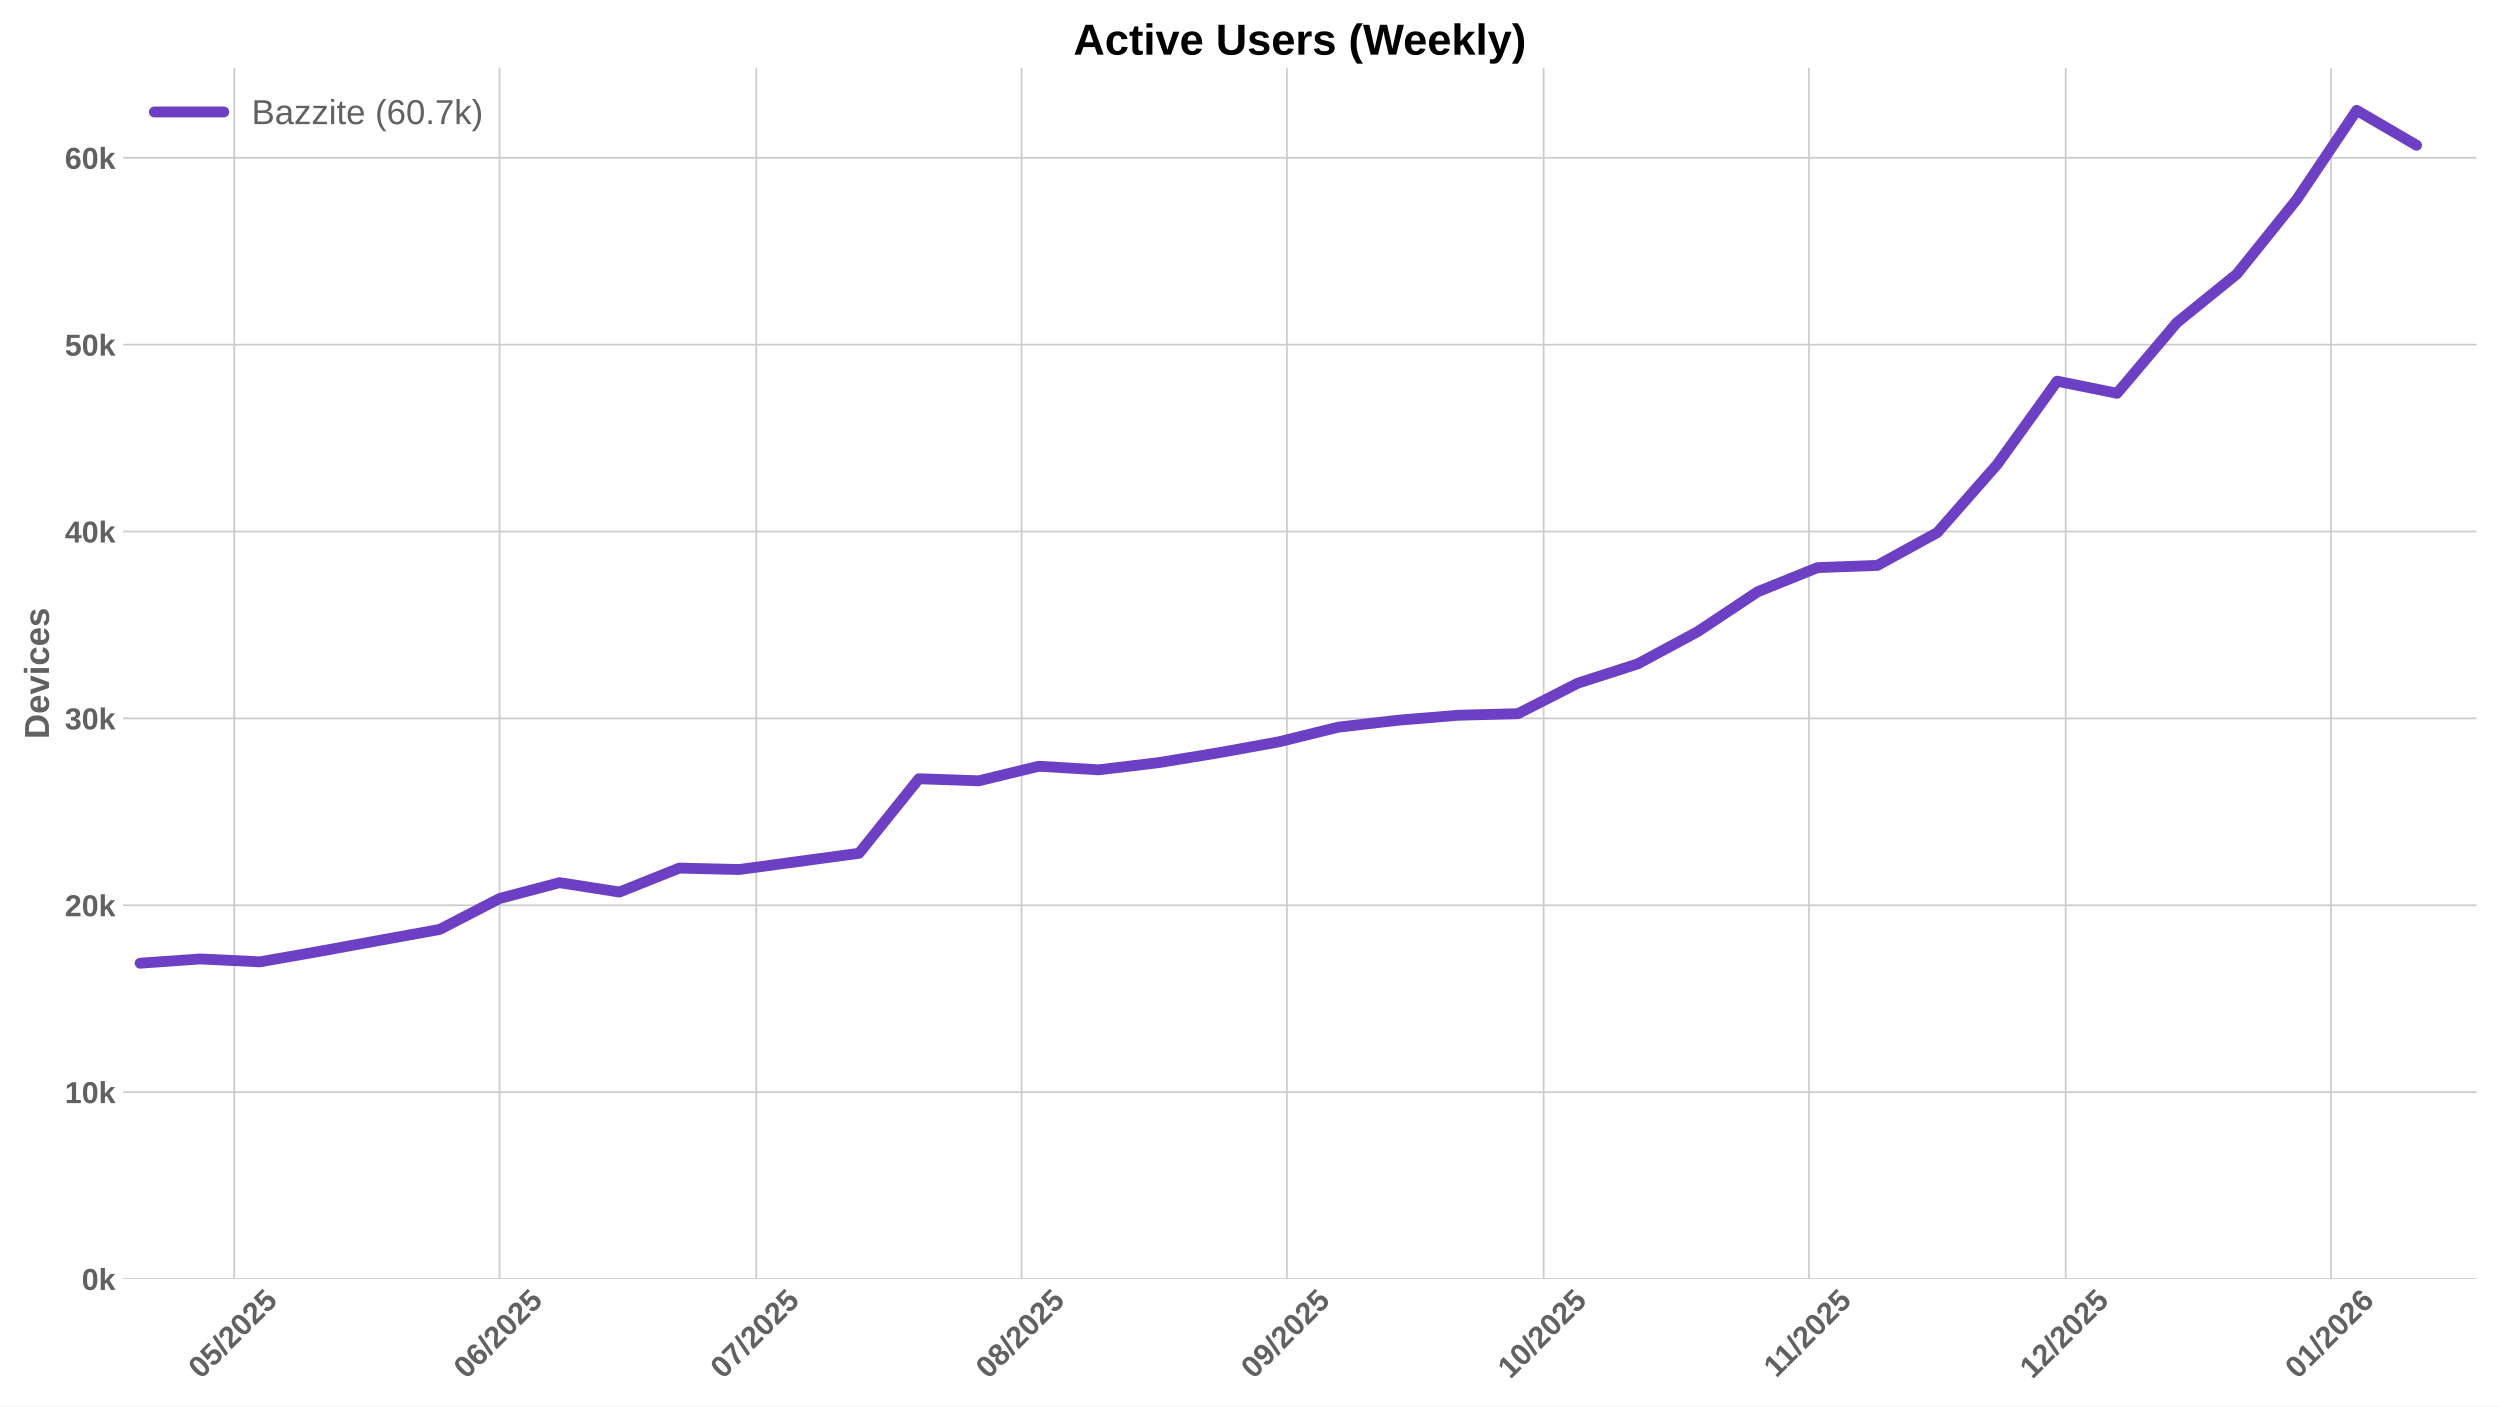
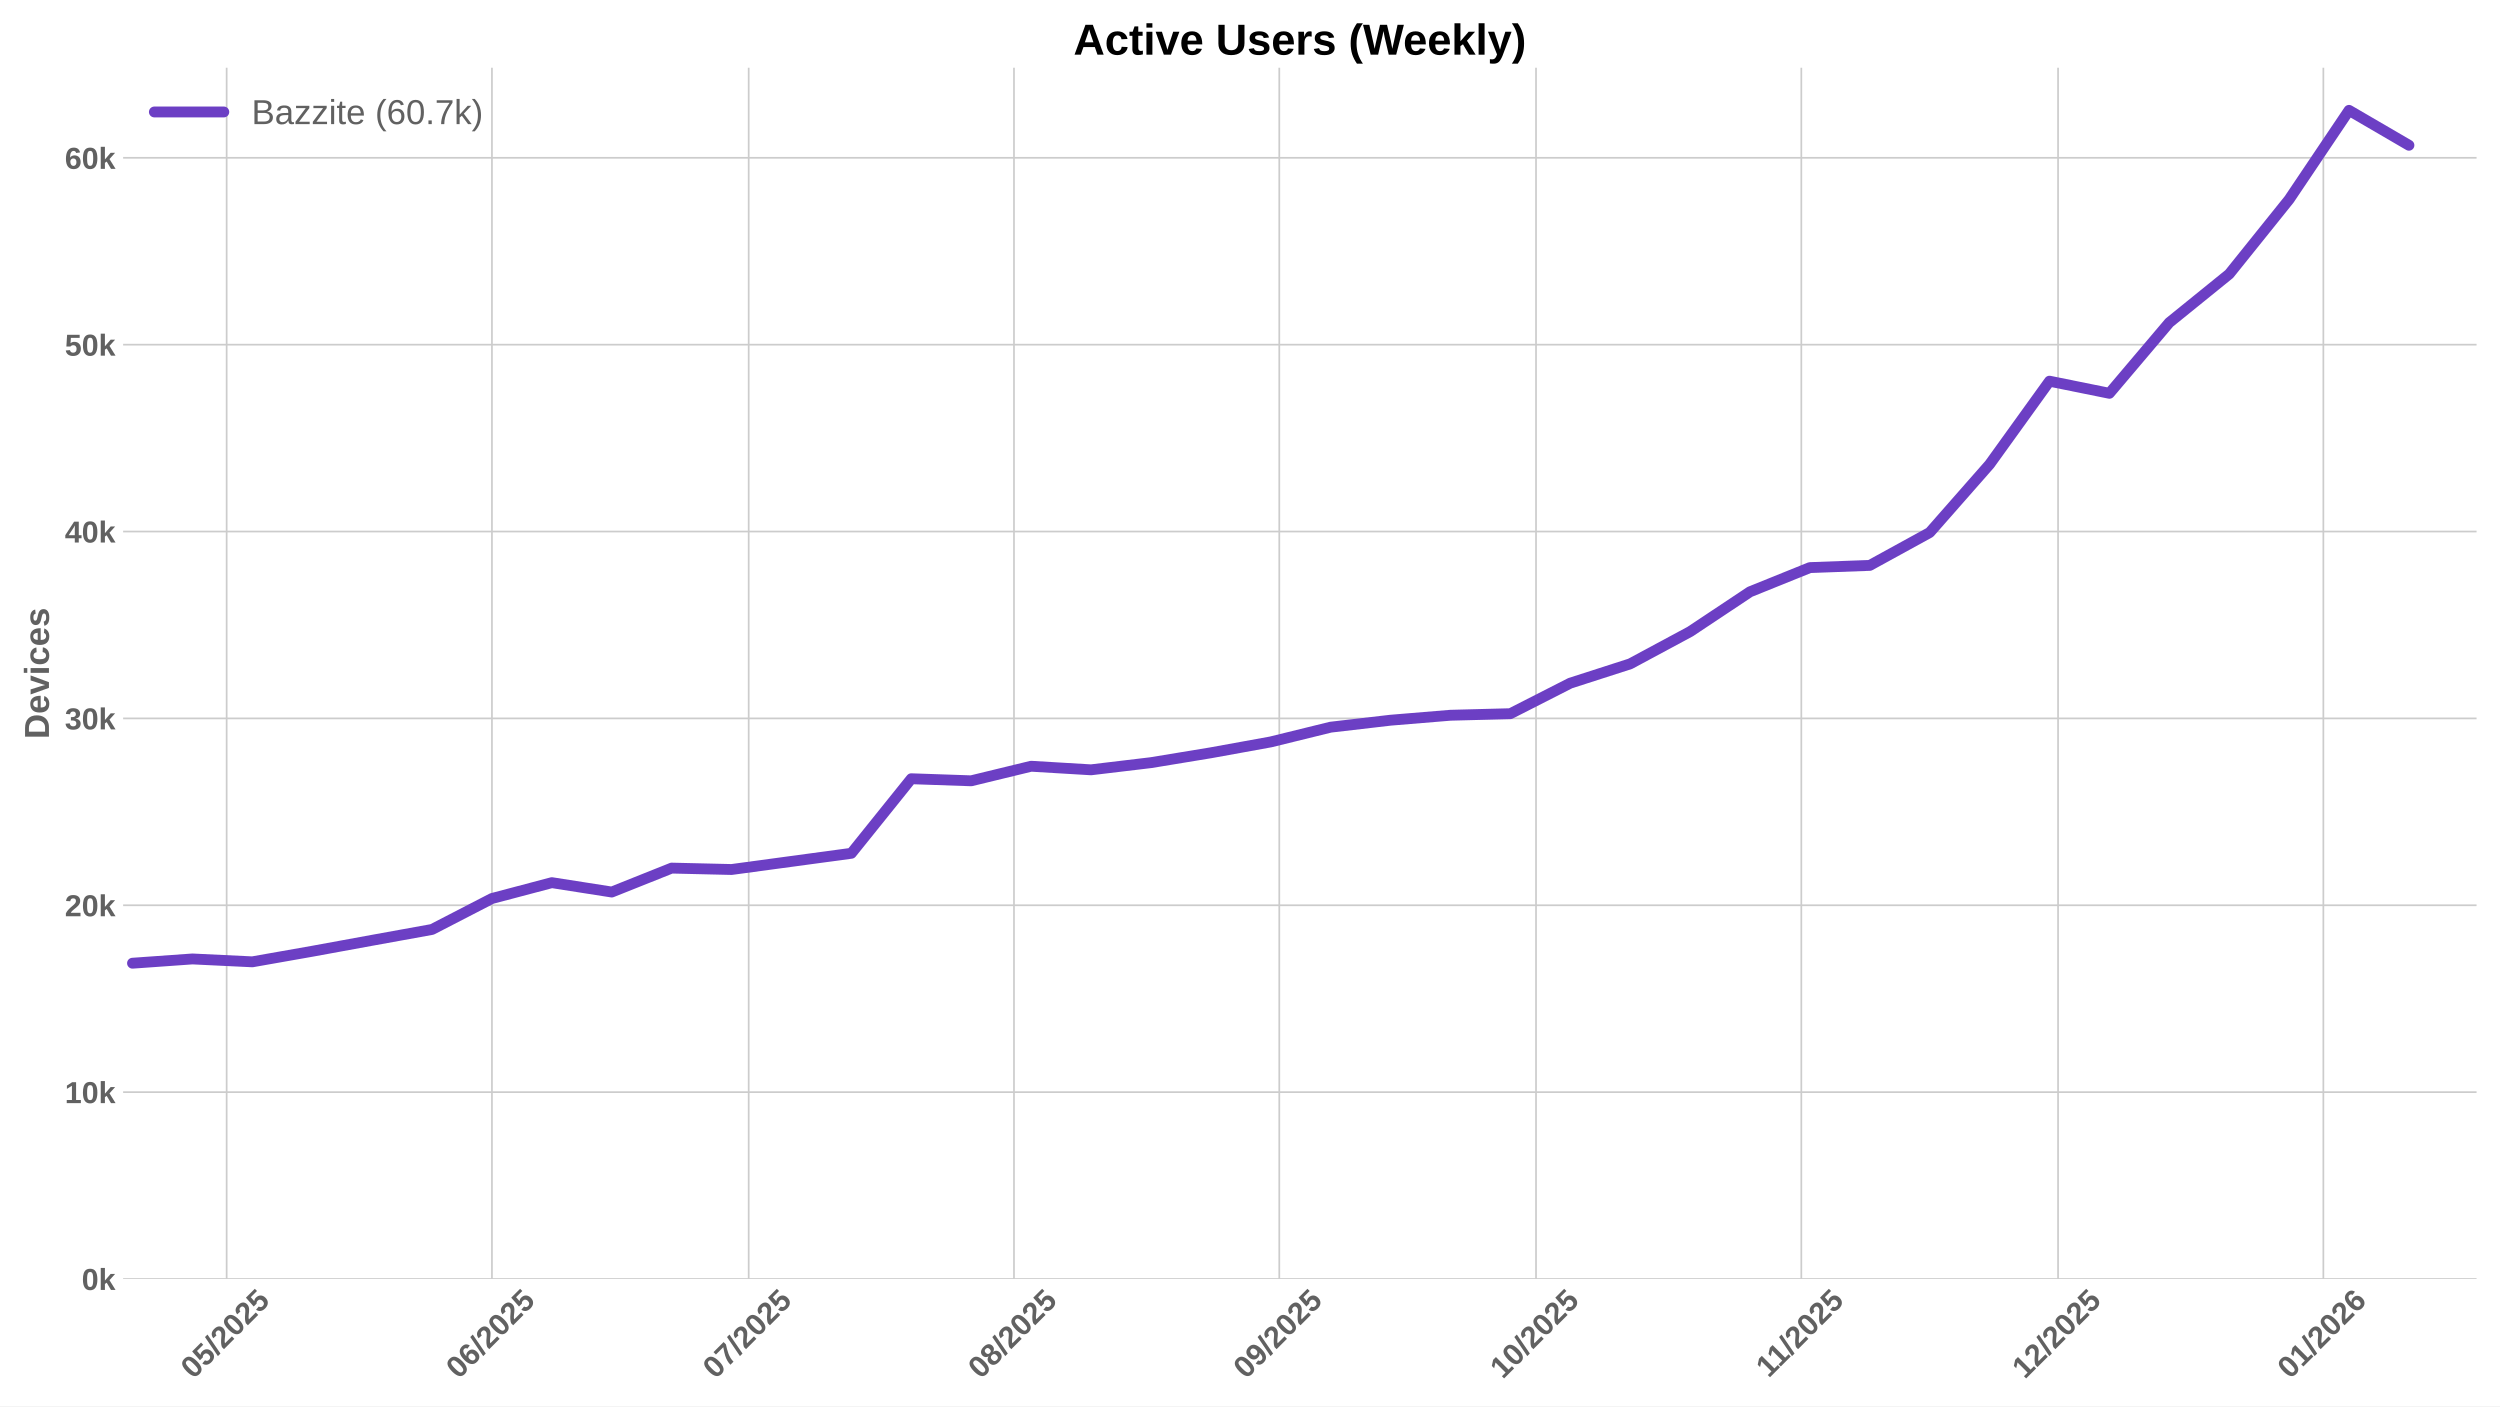
<svg xmlns="http://www.w3.org/2000/svg" xmlns:xlink="http://www.w3.org/1999/xlink" width="1152pt" height="648pt" viewBox="0 0 1152 648" version="1.1">
  <defs>
    <style type="text/css">*{stroke-linejoin: round; stroke-linecap: butt}</style>
  </defs>
  <g id="figure_1">
    <g id="patch_1">
      <path d="M 0 648  L 1152 648  L 1152 0  L 0 0  z " style="fill: #ffffff" />
    </g>
    <g id="axes_1">
      <g id="patch_2">
        <path d="M 56.73 589.343  L 1141.2 589.343  L 1141.2 31.2  L 56.73 31.2  z " style="fill: #ffffff" />
      </g>
      <g id="matplotlib.axis_1">
        <g id="xtick_1">
          <g id="line2d_1">
-             <path d="M 107.949 589.343  L 107.949 31.2  " clip-path="url(#pce25bf3e96)" style="fill: none; stroke: #cccccc; stroke-width: 0.8; stroke-linecap: round" />
+             <path d="M 104.438 589.343  L 104.438 31.2  " clip-path="url(#p66714ef5da)" style="fill: none; stroke: #cccccc; stroke-width: 0.8; stroke-linecap: round" />
          </g>
          <g id="line2d_2" />
          <g id="text_1">
-             <g style="fill: #616161" transform="translate(92.61907 635.7977) rotate(-45) scale(0.14 -0.14)">
+             <g style="fill: #616161" transform="translate(89.10768 635.7977) rotate(-45) scale(0.14 -0.14)">
              <defs>
                <path id="LiberationSans-Bold-30" d="M 3297 2203  Q 3297 1088 2914 512  Q 2531 -63 1766 -63  Q 253 -63 253 2203  Q 253 2994 418 3494  Q 584 3994 915 4231  Q 1247 4469 1791 4469  Q 2572 4469 2934 3903  Q 3297 3338 3297 2203  z M 2416 2203  Q 2416 2813 2356 3150  Q 2297 3488 2165 3634  Q 2034 3781 1784 3781  Q 1519 3781 1383 3632  Q 1247 3484 1189 3148  Q 1131 2813 1131 2203  Q 1131 1600 1192 1261  Q 1253 922 1386 775  Q 1519 628 1772 628  Q 2022 628 2158 783  Q 2294 938 2355 1278  Q 2416 1619 2416 2203  z " transform="scale(0.015625)" />
                <path id="LiberationSans-Bold-35" d="M 3381 1466  Q 3381 766 2945 351  Q 2509 -63 1750 -63  Q 1088 -63 689 235  Q 291 534 197 1100  L 1075 1172  Q 1144 891 1319 762  Q 1494 634 1759 634  Q 2088 634 2283 843  Q 2478 1053 2478 1447  Q 2478 1794 2293 2001  Q 2109 2209 1778 2209  Q 1413 2209 1181 1925  L 325 1925  L 478 4403  L 3125 4403  L 3125 3750  L 1275 3750  L 1203 2638  Q 1522 2919 2000 2919  Q 2628 2919 3004 2528  Q 3381 2138 3381 1466  z " transform="scale(0.015625)" />
                <path id="LiberationSans-Bold-2f" d="M 63 -128  L 972 4638  L 1716 4638  L 822 -128  L 63 -128  z " transform="scale(0.015625)" />
                <path id="LiberationSans-Bold-32" d="M 222 0  L 222 609  Q 394 988 711 1347  Q 1028 1706 1509 2097  Q 1972 2472 2158 2715  Q 2344 2959 2344 3194  Q 2344 3769 1766 3769  Q 1484 3769 1336 3617  Q 1188 3466 1144 3163  L 259 3213  Q 334 3825 717 4147  Q 1100 4469 1759 4469  Q 2472 4469 2853 4144  Q 3234 3819 3234 3231  Q 3234 2922 3112 2672  Q 2991 2422 2800 2211  Q 2609 2000 2376 1815  Q 2144 1631 1925 1456  Q 1706 1281 1526 1103  Q 1347 925 1259 722  L 3303 722  L 3303 0  L 222 0  z " transform="scale(0.015625)" />
              </defs>
              <use xlink:href="#LiberationSans-Bold-30" />
              <use xlink:href="#LiberationSans-Bold-35" transform="translate(55.61523 0)" />
              <use xlink:href="#LiberationSans-Bold-2f" transform="translate(111.2305 0)" />
              <use xlink:href="#LiberationSans-Bold-32" transform="translate(139.0137 0)" />
              <use xlink:href="#LiberationSans-Bold-30" transform="translate(194.6289 0)" />
              <use xlink:href="#LiberationSans-Bold-32" transform="translate(250.2441 0)" />
              <use xlink:href="#LiberationSans-Bold-35" transform="translate(305.8594 0)" />
            </g>
          </g>
        </g>
        <g id="xtick_2">
          <g id="line2d_3">
-             <path d="M 230.199 589.343  L 230.199 31.2  " clip-path="url(#pce25bf3e96)" style="fill: none; stroke: #cccccc; stroke-width: 0.8; stroke-linecap: round" />
+             <path d="M 226.687 589.343  L 226.687 31.2  " clip-path="url(#p66714ef5da)" style="fill: none; stroke: #cccccc; stroke-width: 0.8; stroke-linecap: round" />
          </g>
          <g id="line2d_4" />
          <g id="text_2">
-             <g style="fill: #616161" transform="translate(214.8684 635.7977) rotate(-45) scale(0.14 -0.14)">
+             <g style="fill: #616161" transform="translate(211.357 635.7977) rotate(-45) scale(0.14 -0.14)">
              <defs>
                <path id="LiberationSans-Bold-36" d="M 3328 1441  Q 3328 738 2934 337  Q 2541 -63 1847 -63  Q 1069 -63 651 482  Q 234 1028 234 2100  Q 234 3278 657 3873  Q 1081 4469 1869 4469  Q 2428 4469 2751 4222  Q 3075 3975 3209 3456  L 2381 3341  Q 2263 3775 1850 3775  Q 1497 3775 1295 3422  Q 1094 3069 1094 2350  Q 1234 2584 1484 2709  Q 1734 2834 2050 2834  Q 2641 2834 2984 2459  Q 3328 2084 3328 1441  z M 2447 1416  Q 2447 1791 2273 1989  Q 2100 2188 1797 2188  Q 1506 2188 1331 2002  Q 1156 1816 1156 1509  Q 1156 1125 1339 873  Q 1522 622 1819 622  Q 2116 622 2281 833  Q 2447 1044 2447 1416  z " transform="scale(0.015625)" />
              </defs>
              <use xlink:href="#LiberationSans-Bold-30" />
              <use xlink:href="#LiberationSans-Bold-36" transform="translate(55.61523 0)" />
              <use xlink:href="#LiberationSans-Bold-2f" transform="translate(111.2305 0)" />
              <use xlink:href="#LiberationSans-Bold-32" transform="translate(139.0137 0)" />
              <use xlink:href="#LiberationSans-Bold-30" transform="translate(194.6289 0)" />
              <use xlink:href="#LiberationSans-Bold-32" transform="translate(250.2441 0)" />
              <use xlink:href="#LiberationSans-Bold-35" transform="translate(305.8594 0)" />
            </g>
          </g>
        </g>
        <g id="xtick_3">
          <g id="line2d_5">
-             <path d="M 348.505 589.343  L 348.505 31.2  " clip-path="url(#pce25bf3e96)" style="fill: none; stroke: #cccccc; stroke-width: 0.8; stroke-linecap: round" />
+             <path d="M 344.993 589.343  L 344.993 31.2  " clip-path="url(#p66714ef5da)" style="fill: none; stroke: #cccccc; stroke-width: 0.8; stroke-linecap: round" />
          </g>
          <g id="line2d_6" />
          <g id="text_3">
-             <g style="fill: #616161" transform="translate(333.1742 635.7977) rotate(-45) scale(0.14 -0.14)">
+             <g style="fill: #616161" transform="translate(329.6628 635.7977) rotate(-45) scale(0.14 -0.14)">
              <defs>
                <path id="LiberationSans-Bold-37" d="M 3278 3706  Q 2981 3238 2717 2797  Q 2453 2356 2256 1911  Q 2059 1466 1945 995  Q 1831 525 1831 0  L 916 0  Q 916 550 1059 1064  Q 1203 1578 1475 2111  Q 1747 2644 2463 3681  L 275 3681  L 275 4403  L 3278 4403  L 3278 3706  z " transform="scale(0.015625)" />
              </defs>
              <use xlink:href="#LiberationSans-Bold-30" />
              <use xlink:href="#LiberationSans-Bold-37" transform="translate(55.61523 0)" />
              <use xlink:href="#LiberationSans-Bold-2f" transform="translate(111.2305 0)" />
              <use xlink:href="#LiberationSans-Bold-32" transform="translate(139.0137 0)" />
              <use xlink:href="#LiberationSans-Bold-30" transform="translate(194.6289 0)" />
              <use xlink:href="#LiberationSans-Bold-32" transform="translate(250.2441 0)" />
              <use xlink:href="#LiberationSans-Bold-35" transform="translate(305.8594 0)" />
            </g>
          </g>
        </g>
        <g id="xtick_4">
          <g id="line2d_7">
-             <path d="M 470.754 589.343  L 470.754 31.2  " clip-path="url(#pce25bf3e96)" style="fill: none; stroke: #cccccc; stroke-width: 0.8; stroke-linecap: round" />
+             <path d="M 467.242 589.343  L 467.242 31.2  " clip-path="url(#p66714ef5da)" style="fill: none; stroke: #cccccc; stroke-width: 0.8; stroke-linecap: round" />
          </g>
          <g id="line2d_8" />
          <g id="text_4">
-             <g style="fill: #616161" transform="translate(455.4236 635.7977) rotate(-45) scale(0.14 -0.14)">
+             <g style="fill: #616161" transform="translate(451.9122 635.7977) rotate(-45) scale(0.14 -0.14)">
              <defs>
                <path id="LiberationSans-Bold-38" d="M 3363 1241  Q 3363 622 2953 279  Q 2544 -63 1784 -63  Q 1031 -63 617 278  Q 203 619 203 1234  Q 203 1656 447 1945  Q 691 2234 1100 2303  L 1100 2316  Q 744 2394 525 2669  Q 306 2944 306 3303  Q 306 3844 689 4156  Q 1072 4469 1772 4469  Q 2488 4469 2870 4164  Q 3253 3859 3253 3297  Q 3253 2938 3036 2666  Q 2819 2394 2453 2322  L 2453 2309  Q 2878 2241 3120 1961  Q 3363 1681 3363 1241  z M 2350 3250  Q 2350 3563 2206 3708  Q 2063 3853 1772 3853  Q 1203 3853 1203 3250  Q 1203 2619 1778 2619  Q 2066 2619 2208 2766  Q 2350 2913 2350 3250  z M 2453 1313  Q 2453 2003 1766 2003  Q 1447 2003 1276 1822  Q 1106 1641 1106 1300  Q 1106 913 1275 734  Q 1444 556 1791 556  Q 2131 556 2292 734  Q 2453 913 2453 1313  z " transform="scale(0.015625)" />
              </defs>
              <use xlink:href="#LiberationSans-Bold-30" />
              <use xlink:href="#LiberationSans-Bold-38" transform="translate(55.61523 0)" />
              <use xlink:href="#LiberationSans-Bold-2f" transform="translate(111.2305 0)" />
              <use xlink:href="#LiberationSans-Bold-32" transform="translate(139.0137 0)" />
              <use xlink:href="#LiberationSans-Bold-30" transform="translate(194.6289 0)" />
              <use xlink:href="#LiberationSans-Bold-32" transform="translate(250.2441 0)" />
              <use xlink:href="#LiberationSans-Bold-35" transform="translate(305.8594 0)" />
            </g>
          </g>
        </g>
        <g id="xtick_5">
          <g id="line2d_9">
-             <path d="M 593.003 589.343  L 593.003 31.2  " clip-path="url(#pce25bf3e96)" style="fill: none; stroke: #cccccc; stroke-width: 0.8; stroke-linecap: round" />
+             <path d="M 589.492 589.343  L 589.492 31.2  " clip-path="url(#p66714ef5da)" style="fill: none; stroke: #cccccc; stroke-width: 0.8; stroke-linecap: round" />
          </g>
          <g id="line2d_10" />
          <g id="text_5">
-             <g style="fill: #616161" transform="translate(577.6729 635.7977) rotate(-45) scale(0.14 -0.14)">
+             <g style="fill: #616161" transform="translate(574.1615 635.7977) rotate(-45) scale(0.14 -0.14)">
              <defs>
                <path id="LiberationSans-Bold-39" d="M 3322 2272  Q 3322 1100 2894 518  Q 2466 -63 1678 -63  Q 1097 -63 767 185  Q 438 434 300 972  L 1125 1088  Q 1247 628 1688 628  Q 2056 628 2254 981  Q 2453 1334 2459 2028  Q 2341 1794 2070 1661  Q 1800 1528 1488 1528  Q 906 1528 564 1923  Q 222 2319 222 2994  Q 222 3688 623 4078  Q 1025 4469 1759 4469  Q 2550 4469 2936 3920  Q 3322 3372 3322 2272  z M 2394 2888  Q 2394 3297 2214 3539  Q 2034 3781 1738 3781  Q 1447 3781 1280 3570  Q 1113 3359 1113 2988  Q 1113 2622 1278 2401  Q 1444 2181 1741 2181  Q 2022 2181 2208 2373  Q 2394 2566 2394 2888  z " transform="scale(0.015625)" />
              </defs>
              <use xlink:href="#LiberationSans-Bold-30" />
              <use xlink:href="#LiberationSans-Bold-39" transform="translate(55.61523 0)" />
              <use xlink:href="#LiberationSans-Bold-2f" transform="translate(111.2305 0)" />
              <use xlink:href="#LiberationSans-Bold-32" transform="translate(139.0137 0)" />
              <use xlink:href="#LiberationSans-Bold-30" transform="translate(194.6289 0)" />
              <use xlink:href="#LiberationSans-Bold-32" transform="translate(250.2441 0)" />
              <use xlink:href="#LiberationSans-Bold-35" transform="translate(305.8594 0)" />
            </g>
          </g>
        </g>
        <g id="xtick_6">
          <g id="line2d_11">
-             <path d="M 711.309 589.343  L 711.309 31.2  " clip-path="url(#pce25bf3e96)" style="fill: none; stroke: #cccccc; stroke-width: 0.8; stroke-linecap: round" />
+             <path d="M 707.798 589.343  L 707.798 31.2  " clip-path="url(#p66714ef5da)" style="fill: none; stroke: #cccccc; stroke-width: 0.8; stroke-linecap: round" />
          </g>
          <g id="line2d_12" />
          <g id="text_6">
-             <g style="fill: #616161" transform="translate(695.9787 635.7977) rotate(-45) scale(0.14 -0.14)">
+             <g style="fill: #616161" transform="translate(692.4674 635.7977) rotate(-45) scale(0.14 -0.14)">
              <defs>
                <path id="LiberationSans-Bold-31" d="M 403 0  L 403 653  L 1494 653  L 1494 3656  L 438 2997  L 438 3688  L 1541 4403  L 2372 4403  L 2372 653  L 3381 653  L 3381 0  L 403 0  z " transform="scale(0.015625)" />
              </defs>
              <use xlink:href="#LiberationSans-Bold-31" />
              <use xlink:href="#LiberationSans-Bold-30" transform="translate(55.61523 0)" />
              <use xlink:href="#LiberationSans-Bold-2f" transform="translate(111.2305 0)" />
              <use xlink:href="#LiberationSans-Bold-32" transform="translate(139.0137 0)" />
              <use xlink:href="#LiberationSans-Bold-30" transform="translate(194.6289 0)" />
              <use xlink:href="#LiberationSans-Bold-32" transform="translate(250.2441 0)" />
              <use xlink:href="#LiberationSans-Bold-35" transform="translate(305.8594 0)" />
            </g>
          </g>
        </g>
        <g id="xtick_7">
          <g id="line2d_13">
-             <path d="M 833.558 589.343  L 833.558 31.2  " clip-path="url(#pce25bf3e96)" style="fill: none; stroke: #cccccc; stroke-width: 0.8; stroke-linecap: round" />
+             <path d="M 830.047 589.343  L 830.047 31.2  " clip-path="url(#p66714ef5da)" style="fill: none; stroke: #cccccc; stroke-width: 0.8; stroke-linecap: round" />
          </g>
          <g id="line2d_14" />
          <g id="text_7">
-             <g style="fill: #616161" transform="translate(818.5003 635.2532) rotate(-45) scale(0.14 -0.14)">
+             <g style="fill: #616161" transform="translate(814.9889 635.2532) rotate(-45) scale(0.14 -0.14)">
              <use xlink:href="#LiberationSans-Bold-31" />
              <use xlink:href="#LiberationSans-Bold-31" transform="translate(50.11523 0)" />
              <use xlink:href="#LiberationSans-Bold-2f" transform="translate(105.7305 0)" />
              <use xlink:href="#LiberationSans-Bold-32" transform="translate(133.5137 0)" />
              <use xlink:href="#LiberationSans-Bold-30" transform="translate(189.1289 0)" />
              <use xlink:href="#LiberationSans-Bold-32" transform="translate(244.7441 0)" />
              <use xlink:href="#LiberationSans-Bold-35" transform="translate(300.3594 0)" />
            </g>
          </g>
        </g>
        <g id="xtick_8">
          <g id="line2d_15">
-             <path d="M 951.864 589.343  L 951.864 31.2  " clip-path="url(#pce25bf3e96)" style="fill: none; stroke: #cccccc; stroke-width: 0.8; stroke-linecap: round" />
+             <path d="M 948.353 589.343  L 948.353 31.2  " clip-path="url(#p66714ef5da)" style="fill: none; stroke: #cccccc; stroke-width: 0.8; stroke-linecap: round" />
          </g>
          <g id="line2d_16" />
          <g id="text_8">
-             <g style="fill: #616161" transform="translate(936.5339 635.7977) rotate(-45) scale(0.14 -0.14)">
+             <g style="fill: #616161" transform="translate(933.0225 635.7977) rotate(-45) scale(0.14 -0.14)">
              <use xlink:href="#LiberationSans-Bold-31" />
              <use xlink:href="#LiberationSans-Bold-32" transform="translate(55.61523 0)" />
              <use xlink:href="#LiberationSans-Bold-2f" transform="translate(111.2305 0)" />
              <use xlink:href="#LiberationSans-Bold-32" transform="translate(139.0137 0)" />
              <use xlink:href="#LiberationSans-Bold-30" transform="translate(194.6289 0)" />
              <use xlink:href="#LiberationSans-Bold-32" transform="translate(250.2441 0)" />
              <use xlink:href="#LiberationSans-Bold-35" transform="translate(305.8594 0)" />
            </g>
          </g>
        </g>
        <g id="xtick_9">
          <g id="line2d_17">
-             <path d="M 1074.114 589.343  L 1074.114 31.2  " clip-path="url(#pce25bf3e96)" style="fill: none; stroke: #cccccc; stroke-width: 0.8; stroke-linecap: round" />
+             <path d="M 1070.602 589.343  L 1070.602 31.2  " clip-path="url(#p66714ef5da)" style="fill: none; stroke: #cccccc; stroke-width: 0.8; stroke-linecap: round" />
          </g>
          <g id="line2d_18" />
          <g id="text_9">
-             <g style="fill: #616161" transform="translate(1058.783 635.7977) rotate(-45) scale(0.14 -0.14)">
+             <g style="fill: #616161" transform="translate(1055.272 635.7977) rotate(-45) scale(0.14 -0.14)">
              <use xlink:href="#LiberationSans-Bold-30" />
              <use xlink:href="#LiberationSans-Bold-31" transform="translate(55.61523 0)" />
              <use xlink:href="#LiberationSans-Bold-2f" transform="translate(111.2305 0)" />
              <use xlink:href="#LiberationSans-Bold-32" transform="translate(139.0137 0)" />
              <use xlink:href="#LiberationSans-Bold-30" transform="translate(194.6289 0)" />
              <use xlink:href="#LiberationSans-Bold-32" transform="translate(250.2441 0)" />
              <use xlink:href="#LiberationSans-Bold-36" transform="translate(305.8594 0)" />
            </g>
          </g>
        </g>
      </g>
      <g id="matplotlib.axis_2">
        <g id="ytick_1">
          <g id="line2d_19">
-             <path d="M 56.73 589.343  L 1141.2 589.343  " clip-path="url(#pce25bf3e96)" style="fill: none; stroke: #cccccc; stroke-width: 0.8; stroke-linecap: round" />
+             <path d="M 56.73 589.343  L 1141.2 589.343  " clip-path="url(#p66714ef5da)" style="fill: none; stroke: #cccccc; stroke-width: 0.8; stroke-linecap: round" />
          </g>
          <g id="line2d_20" />
          <g id="text_10">
            <g style="fill: #616161" transform="translate(37.65937 594.416) scale(0.14 -0.14)">
              <defs>
                <path id="LiberationSans-Bold-6b" d="M 2606 0  L 1703 1531  L 1325 1269  L 1325 0  L 447 0  L 447 4638  L 1325 4638  L 1325 1981  L 2531 3381  L 3475 3381  L 2288 2063  L 3566 0  L 2606 0  z " transform="scale(0.015625)" />
              </defs>
              <use xlink:href="#LiberationSans-Bold-30" />
              <use xlink:href="#LiberationSans-Bold-6b" transform="translate(55.61523 0)" />
            </g>
          </g>
        </g>
        <g id="ytick_2">
          <g id="line2d_21">
-             <path d="M 56.73 503.241  L 1141.2 503.241  " clip-path="url(#pce25bf3e96)" style="fill: none; stroke: #cccccc; stroke-width: 0.8; stroke-linecap: round" />
+             <path d="M 56.73 503.241  L 1141.2 503.241  " clip-path="url(#p66714ef5da)" style="fill: none; stroke: #cccccc; stroke-width: 0.8; stroke-linecap: round" />
          </g>
          <g id="line2d_22" />
          <g id="text_11">
            <g style="fill: #616161" transform="translate(29.87406 508.3136) scale(0.14 -0.14)">
              <use xlink:href="#LiberationSans-Bold-31" />
              <use xlink:href="#LiberationSans-Bold-30" transform="translate(55.61523 0)" />
              <use xlink:href="#LiberationSans-Bold-6b" transform="translate(111.2305 0)" />
            </g>
          </g>
        </g>
        <g id="ytick_3">
          <g id="line2d_23">
-             <path d="M 56.73 417.138  L 1141.2 417.138  " clip-path="url(#pce25bf3e96)" style="fill: none; stroke: #cccccc; stroke-width: 0.8; stroke-linecap: round" />
+             <path d="M 56.73 417.138  L 1141.2 417.138  " clip-path="url(#p66714ef5da)" style="fill: none; stroke: #cccccc; stroke-width: 0.8; stroke-linecap: round" />
          </g>
          <g id="line2d_24" />
          <g id="text_12">
            <g style="fill: #616161" transform="translate(29.87406 422.2111) scale(0.14 -0.14)">
              <use xlink:href="#LiberationSans-Bold-32" />
              <use xlink:href="#LiberationSans-Bold-30" transform="translate(55.61523 0)" />
              <use xlink:href="#LiberationSans-Bold-6b" transform="translate(111.2305 0)" />
            </g>
          </g>
        </g>
        <g id="ytick_4">
          <g id="line2d_25">
-             <path d="M 56.73 331.036  L 1141.2 331.036  " clip-path="url(#pce25bf3e96)" style="fill: none; stroke: #cccccc; stroke-width: 0.8; stroke-linecap: round" />
+             <path d="M 56.73 331.036  L 1141.2 331.036  " clip-path="url(#p66714ef5da)" style="fill: none; stroke: #cccccc; stroke-width: 0.8; stroke-linecap: round" />
          </g>
          <g id="line2d_26" />
          <g id="text_13">
            <g style="fill: #616161" transform="translate(29.87406 336.1087) scale(0.14 -0.14)">
              <defs>
                <path id="LiberationSans-Bold-33" d="M 3328 1222  Q 3328 603 2922 265  Q 2516 -72 1766 -72  Q 1056 -72 637 254  Q 219 581 147 1197  L 1041 1275  Q 1125 641 1763 641  Q 2078 641 2253 797  Q 2428 953 2428 1275  Q 2428 1569 2215 1725  Q 2003 1881 1584 1881  L 1278 1881  L 1278 2591  L 1566 2591  Q 1944 2591 2134 2745  Q 2325 2900 2325 3188  Q 2325 3459 2173 3614  Q 2022 3769 1731 3769  Q 1459 3769 1292 3619  Q 1125 3469 1100 3194  L 222 3256  Q 291 3825 694 4147  Q 1097 4469 1747 4469  Q 2438 4469 2827 4158  Q 3216 3847 3216 3297  Q 3216 2884 2973 2618  Q 2731 2353 2275 2266  L 2275 2253  Q 2781 2194 3054 1920  Q 3328 1647 3328 1222  z " transform="scale(0.015625)" />
              </defs>
              <use xlink:href="#LiberationSans-Bold-33" />
              <use xlink:href="#LiberationSans-Bold-30" transform="translate(55.61523 0)" />
              <use xlink:href="#LiberationSans-Bold-6b" transform="translate(111.2305 0)" />
            </g>
          </g>
        </g>
        <g id="ytick_5">
          <g id="line2d_27">
-             <path d="M 56.73 244.933  L 1141.2 244.933  " clip-path="url(#pce25bf3e96)" style="fill: none; stroke: #cccccc; stroke-width: 0.8; stroke-linecap: round" />
+             <path d="M 56.73 244.933  L 1141.2 244.933  " clip-path="url(#p66714ef5da)" style="fill: none; stroke: #cccccc; stroke-width: 0.8; stroke-linecap: round" />
          </g>
          <g id="line2d_28" />
          <g id="text_14">
            <g style="fill: #616161" transform="translate(29.87406 250.0062) scale(0.14 -0.14)">
              <defs>
                <path id="LiberationSans-Bold-34" d="M 2938 897  L 2938 0  L 2100 0  L 2100 897  L 97 897  L 97 1556  L 1956 4403  L 2938 4403  L 2938 1550  L 3525 1550  L 3525 897  L 2938 897  z M 2100 2991  Q 2100 3159 2111 3356  Q 2122 3553 2128 3609  Q 2047 3434 1834 3103  L 813 1550  L 2100 1550  L 2100 2991  z " transform="scale(0.015625)" />
              </defs>
              <use xlink:href="#LiberationSans-Bold-34" />
              <use xlink:href="#LiberationSans-Bold-30" transform="translate(55.61523 0)" />
              <use xlink:href="#LiberationSans-Bold-6b" transform="translate(111.2305 0)" />
            </g>
          </g>
        </g>
        <g id="ytick_6">
          <g id="line2d_29">
-             <path d="M 56.73 158.831  L 1141.2 158.831  " clip-path="url(#pce25bf3e96)" style="fill: none; stroke: #cccccc; stroke-width: 0.8; stroke-linecap: round" />
+             <path d="M 56.73 158.831  L 1141.2 158.831  " clip-path="url(#p66714ef5da)" style="fill: none; stroke: #cccccc; stroke-width: 0.8; stroke-linecap: round" />
          </g>
          <g id="line2d_30" />
          <g id="text_15">
            <g style="fill: #616161" transform="translate(29.87406 163.9038) scale(0.14 -0.14)">
              <use xlink:href="#LiberationSans-Bold-35" />
              <use xlink:href="#LiberationSans-Bold-30" transform="translate(55.61523 0)" />
              <use xlink:href="#LiberationSans-Bold-6b" transform="translate(111.2305 0)" />
            </g>
          </g>
        </g>
        <g id="ytick_7">
          <g id="line2d_31">
-             <path d="M 56.73 72.729  L 1141.2 72.729  " clip-path="url(#pce25bf3e96)" style="fill: none; stroke: #cccccc; stroke-width: 0.8; stroke-linecap: round" />
+             <path d="M 56.73 72.729  L 1141.2 72.729  " clip-path="url(#p66714ef5da)" style="fill: none; stroke: #cccccc; stroke-width: 0.8; stroke-linecap: round" />
          </g>
          <g id="line2d_32" />
          <g id="text_16">
            <g style="fill: #616161" transform="translate(29.87406 77.80132) scale(0.14 -0.14)">
              <use xlink:href="#LiberationSans-Bold-36" />
              <use xlink:href="#LiberationSans-Bold-30" transform="translate(55.61523 0)" />
              <use xlink:href="#LiberationSans-Bold-6b" transform="translate(111.2305 0)" />
            </g>
          </g>
        </g>
        <g id="text_17">
          <g style="fill: #616161" transform="translate(22.55406 340.5153) rotate(-90) scale(0.16 -0.16)">
            <defs>
              <path id="LiberationSans-Bold-44" d="M 4353 2234  Q 4353 1553 4086 1045  Q 3819 538 3330 269  Q 2841 0 2209 0  L 428 0  L 428 4403  L 2022 4403  Q 3134 4403 3743 3842  Q 4353 3281 4353 2234  z M 3425 2234  Q 3425 2944 3056 3317  Q 2688 3691 2003 3691  L 1350 3691  L 1350 713  L 2131 713  Q 2725 713 3075 1122  Q 3425 1531 3425 2234  z " transform="scale(0.015625)" />
              <path id="LiberationSans-Bold-65" d="M 1831 -63  Q 1069 -63 659 389  Q 250 841 250 1706  Q 250 2544 665 2994  Q 1081 3444 1844 3444  Q 2572 3444 2956 2961  Q 3341 2478 3341 1547  L 3341 1522  L 1172 1522  Q 1172 1028 1355 776  Q 1538 525 1875 525  Q 2341 525 2463 928  L 3291 856  Q 2931 -63 1831 -63  z M 1831 2891  Q 1522 2891 1355 2675  Q 1188 2459 1178 2072  L 2491 2072  Q 2466 2481 2294 2686  Q 2122 2891 1831 2891  z " transform="scale(0.015625)" />
              <path id="LiberationSans-Bold-76" d="M 2284 0  L 1234 0  L 25 3381  L 953 3381  L 1544 1491  Q 1591 1334 1766 709  Q 1797 838 1894 1159  Q 1991 1481 2613 3381  L 3531 3381  L 2284 0  z " transform="scale(0.015625)" />
              <path id="LiberationSans-Bold-69" d="M 447 3991  L 447 4638  L 1325 4638  L 1325 3991  L 447 3991  z M 447 0  L 447 3381  L 1325 3381  L 1325 0  L 447 0  z " transform="scale(0.015625)" />
              <path id="LiberationSans-Bold-63" d="M 1856 -63  Q 1088 -63 669 395  Q 250 853 250 1672  Q 250 2509 672 2976  Q 1094 3444 1869 3444  Q 2466 3444 2856 3144  Q 3247 2844 3347 2316  L 2463 2272  Q 2425 2531 2275 2686  Q 2125 2841 1850 2841  Q 1172 2841 1172 1706  Q 1172 538 1863 538  Q 2113 538 2281 695  Q 2450 853 2491 1166  L 3372 1125  Q 3325 778 3123 506  Q 2922 234 2594 85  Q 2266 -63 1856 -63  z " transform="scale(0.015625)" />
              <path id="LiberationSans-Bold-73" d="M 3297 988  Q 3297 497 2895 217  Q 2494 -63 1784 -63  Q 1088 -63 717 157  Q 347 378 225 844  L 997 959  Q 1063 719 1223 619  Q 1384 519 1784 519  Q 2153 519 2322 612  Q 2491 706 2491 906  Q 2491 1069 2355 1164  Q 2219 1259 1894 1325  Q 1150 1472 890 1598  Q 631 1725 495 1926  Q 359 2128 359 2422  Q 359 2906 732 3176  Q 1106 3447 1791 3447  Q 2394 3447 2761 3212  Q 3128 2978 3219 2534  L 2441 2453  Q 2403 2659 2256 2761  Q 2109 2863 1791 2863  Q 1478 2863 1322 2783  Q 1166 2703 1166 2516  Q 1166 2369 1286 2283  Q 1406 2197 1691 2141  Q 2088 2059 2395 1973  Q 2703 1888 2889 1769  Q 3075 1650 3186 1464  Q 3297 1278 3297 988  z " transform="scale(0.015625)" />
            </defs>
            <use xlink:href="#LiberationSans-Bold-44" />
            <use xlink:href="#LiberationSans-Bold-65" transform="translate(72.2168 0)" />
            <use xlink:href="#LiberationSans-Bold-76" transform="translate(127.832 0)" />
            <use xlink:href="#LiberationSans-Bold-69" transform="translate(183.4473 0)" />
            <use xlink:href="#LiberationSans-Bold-63" transform="translate(211.2305 0)" />
            <use xlink:href="#LiberationSans-Bold-65" transform="translate(266.8457 0)" />
            <use xlink:href="#LiberationSans-Bold-73" transform="translate(322.4609 0)" />
          </g>
        </g>
      </g>
      <g id="line2d_33">
-         <path d="M 64.571 443.847  L 92.175 441.884  L 119.78 443.21  L 147.385 438.345  L 174.989 433.291  L 202.594 428.289  L 230.199 414.03  L 257.803 406.729  L 285.408 411.051  L 313.013 400.021  L 340.617 400.667  L 395.827 393.193  L 423.432 358.847  L 451.036 359.794  L 478.641 353.087  L 506.246 354.731  L 533.85 351.434  L 561.455 346.887  L 589.06 341.876  L 616.664 335.083  L 644.269 331.871  L 671.874 329.589  L 699.478 328.866  L 727.083 314.797  L 754.688 305.903  L 782.293 291.058  L 809.897 272.701  L 837.502 261.551  L 865.107 260.535  L 892.711 245.39  L 920.316 213.98  L 947.921 175.647  L 975.525 181.235  L 1003.13 148.636  L 1030.735 126.284  L 1058.339 91.912  L 1085.944 50.85  L 1113.549 66.934  " clip-path="url(#pce25bf3e96)" style="fill: none; stroke: #6c3fc4; stroke-width: 5; stroke-linecap: round" />
+         <path d="M 61.059 443.847  L 88.664 441.884  L 116.269 443.21  L 143.873 438.345  L 171.478 433.291  L 199.083 428.289  L 226.687 414.03  L 254.292 406.729  L 281.897 411.051  L 309.501 400.021  L 337.106 400.667  L 392.315 393.193  L 419.92 358.847  L 447.525 359.794  L 475.13 353.087  L 502.734 354.731  L 530.339 351.434  L 557.944 346.887  L 585.548 341.876  L 613.153 335.083  L 640.758 331.871  L 668.362 329.589  L 695.967 328.866  L 723.572 314.797  L 751.176 305.903  L 778.781 291.058  L 806.386 272.701  L 833.991 261.551  L 861.595 260.535  L 889.2 245.39  L 916.805 213.98  L 944.409 175.647  L 972.014 181.235  L 999.619 148.636  L 1027.223 126.284  L 1054.828 91.912  L 1082.433 50.85  L 1110.037 66.934  " clip-path="url(#p66714ef5da)" style="fill: none; stroke: #6c3fc4; stroke-width: 5; stroke-linecap: round" />
      </g>
      <g id="patch_3">
        <path d="M 56.73 589.343  L 56.73 31.2  " style="fill: none" />
      </g>
      <g id="patch_4">
        <path d="M 1141.2 589.343  L 1141.2 31.2  " style="fill: none" />
      </g>
      <g id="patch_5">
        <path d="M 56.73 589.343  L 1141.2 589.343  " style="fill: none" />
      </g>
      <g id="patch_6">
        <path d="M 56.73 31.2  L 1141.2 31.2  " style="fill: none" />
      </g>
      <g id="text_18">
        <g transform="translate(494.6541 25.2) scale(0.2 -0.2)">
          <defs>
            <path id="LiberationSans-Bold-41" d="M 3541 0  L 3150 1125  L 1472 1125  L 1081 0  L 159 0  L 1766 4403  L 2853 4403  L 4453 0  L 3541 0  z M 2309 3725  L 2291 3656  Q 2259 3544 2215 3400  Q 2172 3256 1678 1819  L 2944 1819  L 2509 3084  L 2375 3509  L 2309 3725  z " transform="scale(0.015625)" />
            <path id="LiberationSans-Bold-74" d="M 1313 -56  Q 925 -56 715 155  Q 506 366 506 794  L 506 2788  L 78 2788  L 78 3381  L 550 3381  L 825 4175  L 1375 4175  L 1375 3381  L 2016 3381  L 2016 2788  L 1375 2788  L 1375 1031  Q 1375 784 1469 667  Q 1563 550 1759 550  Q 1863 550 2053 594  L 2053 50  Q 1728 -56 1313 -56  z " transform="scale(0.015625)" />
            <path id="LiberationSans-Bold-20" transform="scale(0.015625)" />
            <path id="LiberationSans-Bold-55" d="M 2259 -63  Q 1350 -63 867 381  Q 384 825 384 1650  L 384 4403  L 1306 4403  L 1306 1722  Q 1306 1200 1554 929  Q 1803 659 2284 659  Q 2778 659 3043 942  Q 3309 1225 3309 1753  L 3309 4403  L 4231 4403  L 4231 1697  Q 4231 859 3714 398  Q 3197 -63 2259 -63  z " transform="scale(0.015625)" />
            <path id="LiberationSans-Bold-72" d="M 447 0  L 447 2588  Q 447 2866 439 3052  Q 431 3238 422 3381  L 1259 3381  Q 1269 3325 1284 3039  Q 1300 2753 1300 2659  L 1313 2659  Q 1441 3016 1541 3161  Q 1641 3306 1778 3376  Q 1916 3447 2122 3447  Q 2291 3447 2394 3400  L 2394 2666  Q 2181 2713 2019 2713  Q 1691 2713 1508 2447  Q 1325 2181 1325 1659  L 1325 0  L 447 0  z " transform="scale(0.015625)" />
            <path id="LiberationSans-Bold-28" d="M 1247 -1328  Q 756 -622 537 81  Q 319 784 319 1659  Q 319 2531 537 3232  Q 756 3934 1247 4638  L 2125 4638  Q 1631 3925 1407 3219  Q 1184 2513 1184 1656  Q 1184 803 1406 101  Q 1628 -600 2125 -1328  L 1247 -1328  z " transform="scale(0.015625)" />
            <path id="LiberationSans-Bold-57" d="M 4897 0  L 3803 0  L 3206 2547  Q 3097 2997 3022 3488  Q 2947 3078 2900 2864  Q 2853 2650 2234 0  L 1141 0  L 6 4403  L 941 4403  L 1578 1559  L 1722 872  Q 1809 1306 1892 1701  Q 1975 2097 2516 4403  L 3547 4403  L 4103 2059  Q 4169 1797 4325 872  L 4403 1234  L 4569 1953  L 5100 4403  L 6034 4403  L 4897 0  z " transform="scale(0.015625)" />
            <path id="LiberationSans-Bold-6c" d="M 447 0  L 447 4638  L 1325 4638  L 1325 0  L 447 0  z " transform="scale(0.015625)" />
            <path id="LiberationSans-Bold-79" d="M 884 -1328  Q 569 -1328 331 -1288  L 331 -663  Q 497 -688 634 -688  Q 822 -688 945 -628  Q 1069 -569 1167 -431  Q 1266 -294 1388 34  L 50 3381  L 978 3381  L 1509 1797  Q 1634 1456 1825 753  L 1903 1050  L 2106 1784  L 2606 3381  L 3525 3381  L 2188 -178  Q 1919 -828 1630 -1078  Q 1341 -1328 884 -1328  z " transform="scale(0.015625)" />
            <path id="LiberationSans-Bold-29" d="M 6 -1328  Q 506 -597 726 101  Q 947 800 947 1656  Q 947 2516 722 3223  Q 497 3931 6 4638  L 884 4638  Q 1378 3928 1595 3225  Q 1813 2522 1813 1659  Q 1813 791 1595 87  Q 1378 -616 884 -1328  L 6 -1328  z " transform="scale(0.015625)" />
          </defs>
          <use xlink:href="#LiberationSans-Bold-41" />
          <use xlink:href="#LiberationSans-Bold-63" transform="translate(72.2168 0)" />
          <use xlink:href="#LiberationSans-Bold-74" transform="translate(127.832 0)" />
          <use xlink:href="#LiberationSans-Bold-69" transform="translate(161.1328 0)" />
          <use xlink:href="#LiberationSans-Bold-76" transform="translate(188.916 0)" />
          <use xlink:href="#LiberationSans-Bold-65" transform="translate(244.5312 0)" />
          <use xlink:href="#LiberationSans-Bold-20" transform="translate(300.1465 0)" />
          <use xlink:href="#LiberationSans-Bold-55" transform="translate(327.9297 0)" />
          <use xlink:href="#LiberationSans-Bold-73" transform="translate(400.1465 0)" />
          <use xlink:href="#LiberationSans-Bold-65" transform="translate(455.7617 0)" />
          <use xlink:href="#LiberationSans-Bold-72" transform="translate(511.377 0)" />
          <use xlink:href="#LiberationSans-Bold-73" transform="translate(550.293 0)" />
          <use xlink:href="#LiberationSans-Bold-20" transform="translate(605.9082 0)" />
          <use xlink:href="#LiberationSans-Bold-28" transform="translate(633.6914 0)" />
          <use xlink:href="#LiberationSans-Bold-57" transform="translate(666.9922 0)" />
          <use xlink:href="#LiberationSans-Bold-65" transform="translate(759.627 0)" />
          <use xlink:href="#LiberationSans-Bold-65" transform="translate(815.2422 0)" />
          <use xlink:href="#LiberationSans-Bold-6b" transform="translate(870.8574 0)" />
          <use xlink:href="#LiberationSans-Bold-6c" transform="translate(926.4727 0)" />
          <use xlink:href="#LiberationSans-Bold-79" transform="translate(954.2559 0)" />
          <use xlink:href="#LiberationSans-Bold-29" transform="translate(1009.871 0)" />
        </g>
      </g>
      <g id="legend_1">
        <g id="line2d_34">
          <path d="M 71.13 51.595  L 87.13 51.595  L 103.13 51.595  " style="fill: none; stroke: #6c3fc4; stroke-width: 5; stroke-linecap: round" />
        </g>
        <g id="text_19">
          <g style="fill: #616161" transform="translate(115.93 57.195) scale(0.16 -0.16)">
            <defs>
              <path id="LiberationSans-42" d="M 3931 1241  Q 3931 653 3503 326  Q 3075 0 2313 0  L 525 0  L 525 4403  L 2125 4403  Q 3675 4403 3675 3334  Q 3675 2944 3456 2678  Q 3238 2413 2838 2322  Q 3363 2259 3647 1970  Q 3931 1681 3931 1241  z M 3075 3263  Q 3075 3619 2831 3772  Q 2588 3925 2125 3925  L 1122 3925  L 1122 2531  L 2125 2531  Q 2603 2531 2839 2711  Q 3075 2891 3075 3263  z M 3328 1288  Q 3328 2066 2234 2066  L 1122 2066  L 1122 478  L 2281 478  Q 2828 478 3078 681  Q 3328 884 3328 1288  z " transform="scale(0.015625)" />
              <path id="LiberationSans-61" d="M 1294 -63  Q 784 -63 528 206  Q 272 475 272 944  Q 272 1469 617 1750  Q 963 2031 1731 2050  L 2491 2063  L 2491 2247  Q 2491 2659 2316 2837  Q 2141 3016 1766 3016  Q 1388 3016 1216 2887  Q 1044 2759 1009 2478  L 422 2531  Q 566 3444 1778 3444  Q 2416 3444 2737 3151  Q 3059 2859 3059 2306  L 3059 850  Q 3059 600 3125 473  Q 3191 347 3375 347  Q 3456 347 3559 369  L 3559 19  Q 3347 -31 3125 -31  Q 2813 -31 2670 133  Q 2528 297 2509 647  L 2491 647  Q 2275 259 1989 98  Q 1703 -63 1294 -63  z M 1422 359  Q 1731 359 1972 500  Q 2213 641 2352 886  Q 2491 1131 2491 1391  L 2491 1669  L 1875 1656  Q 1478 1650 1273 1575  Q 1069 1500 959 1344  Q 850 1188 850 934  Q 850 659 998 509  Q 1147 359 1422 359  z " transform="scale(0.015625)" />
              <path id="LiberationSans-7a" d="M 259 0  L 259 428  L 2150 2947  L 366 2947  L 366 3381  L 2816 3381  L 2816 2953  L 922 434  L 2881 434  L 2881 0  L 259 0  z " transform="scale(0.015625)" />
              <path id="LiberationSans-69" d="M 428 4100  L 428 4638  L 991 4638  L 991 4100  L 428 4100  z M 428 0  L 428 3381  L 991 3381  L 991 0  L 428 0  z " transform="scale(0.015625)" />
              <path id="LiberationSans-74" d="M 1731 25  Q 1453 -50 1163 -50  Q 488 -50 488 716  L 488 2972  L 97 2972  L 97 3381  L 509 3381  L 675 4138  L 1050 4138  L 1050 3381  L 1675 3381  L 1675 2972  L 1050 2972  L 1050 838  Q 1050 594 1129 495  Q 1209 397 1406 397  Q 1519 397 1731 441  L 1731 25  z " transform="scale(0.015625)" />
              <path id="LiberationSans-65" d="M 863 1572  Q 863 991 1103 675  Q 1344 359 1806 359  Q 2172 359 2392 506  Q 2613 653 2691 878  L 3184 738  Q 2881 -63 1806 -63  Q 1056 -63 664 384  Q 272 831 272 1713  Q 272 2550 664 2997  Q 1056 3444 1784 3444  Q 3275 3444 3275 1647  L 3275 1572  L 863 1572  z M 2694 2003  Q 2647 2538 2422 2783  Q 2197 3028 1775 3028  Q 1366 3028 1127 2754  Q 888 2481 869 2003  L 2694 2003  z " transform="scale(0.015625)" />
              <path id="LiberationSans-20" transform="scale(0.015625)" />
              <path id="LiberationSans-28" d="M 397 1663  Q 397 2566 680 3284  Q 963 4003 1550 4638  L 2094 4638  Q 1509 3988 1236 3256  Q 963 2525 963 1656  Q 963 791 1233 62  Q 1503 -666 2094 -1325  L 1550 -1325  Q 959 -688 678 32  Q 397 753 397 1650  L 397 1663  z " transform="scale(0.015625)" />
              <path id="LiberationSans-36" d="M 3278 1441  Q 3278 744 2900 340  Q 2522 -63 1856 -63  Q 1113 -63 719 490  Q 325 1044 325 2100  Q 325 3244 734 3856  Q 1144 4469 1900 4469  Q 2897 4469 3156 3572  L 2619 3475  Q 2453 4013 1894 4013  Q 1413 4013 1148 3564  Q 884 3116 884 2266  Q 1038 2550 1316 2698  Q 1594 2847 1953 2847  Q 2563 2847 2920 2465  Q 3278 2084 3278 1441  z M 2706 1416  Q 2706 1894 2472 2153  Q 2238 2413 1819 2413  Q 1425 2413 1183 2183  Q 941 1953 941 1550  Q 941 1041 1192 716  Q 1444 391 1838 391  Q 2244 391 2475 664  Q 2706 938 2706 1416  z " transform="scale(0.015625)" />
              <path id="LiberationSans-30" d="M 3309 2203  Q 3309 1100 2920 518  Q 2531 -63 1772 -63  Q 1013 -63 631 515  Q 250 1094 250 2203  Q 250 3338 620 3903  Q 991 4469 1791 4469  Q 2569 4469 2939 3897  Q 3309 3325 3309 2203  z M 2738 2203  Q 2738 3156 2517 3584  Q 2297 4013 1791 4013  Q 1272 4013 1045 3591  Q 819 3169 819 2203  Q 819 1266 1048 831  Q 1278 397 1778 397  Q 2275 397 2506 840  Q 2738 1284 2738 2203  z " transform="scale(0.015625)" />
              <path id="LiberationSans-2e" d="M 584 0  L 584 684  L 1194 684  L 1194 0  L 584 0  z " transform="scale(0.015625)" />
              <path id="LiberationSans-37" d="M 3238 3947  Q 2563 2916 2284 2331  Q 2006 1747 1867 1178  Q 1728 609 1728 0  L 1141 0  Q 1141 844 1498 1776  Q 1856 2709 2694 3925  L 328 3925  L 328 4403  L 3238 4403  L 3238 3947  z " transform="scale(0.015625)" />
              <path id="LiberationSans-6b" d="M 2550 0  L 1406 1544  L 994 1203  L 994 0  L 431 0  L 431 4638  L 994 4638  L 994 1741  L 2478 3381  L 3138 3381  L 1766 1928  L 3209 0  L 2550 0  z " transform="scale(0.015625)" />
              <path id="LiberationSans-29" d="M 1734 1650  Q 1734 747 1451 28  Q 1169 -691 581 -1325  L 38 -1325  Q 625 -669 897 57  Q 1169 784 1169 1656  Q 1169 2528 895 3256  Q 622 3984 38 4638  L 581 4638  Q 1172 4000 1453 3279  Q 1734 2559 1734 1663  L 1734 1650  z " transform="scale(0.015625)" />
            </defs>
            <use xlink:href="#LiberationSans-42" />
            <use xlink:href="#LiberationSans-61" transform="translate(66.69922 0)" />
            <use xlink:href="#LiberationSans-7a" transform="translate(122.3145 0)" />
            <use xlink:href="#LiberationSans-7a" transform="translate(172.3145 0)" />
            <use xlink:href="#LiberationSans-69" transform="translate(222.3145 0)" />
            <use xlink:href="#LiberationSans-74" transform="translate(244.5312 0)" />
            <use xlink:href="#LiberationSans-65" transform="translate(272.3145 0)" />
            <use xlink:href="#LiberationSans-20" transform="translate(327.9297 0)" />
            <use xlink:href="#LiberationSans-28" transform="translate(355.7129 0)" />
            <use xlink:href="#LiberationSans-36" transform="translate(389.0137 0)" />
            <use xlink:href="#LiberationSans-30" transform="translate(444.6289 0)" />
            <use xlink:href="#LiberationSans-2e" transform="translate(500.2441 0)" />
            <use xlink:href="#LiberationSans-37" transform="translate(528.0273 0)" />
            <use xlink:href="#LiberationSans-6b" transform="translate(583.6426 0)" />
            <use xlink:href="#LiberationSans-29" transform="translate(633.6426 0)" />
          </g>
        </g>
      </g>
    </g>
  </g>
  <defs>
-     <clipPath id="pce25bf3e96">
+     <clipPath id="p66714ef5da">
      <rect x="56.73" y="31.2" width="1084.47" height="558.143" />
    </clipPath>
  </defs>
</svg>
